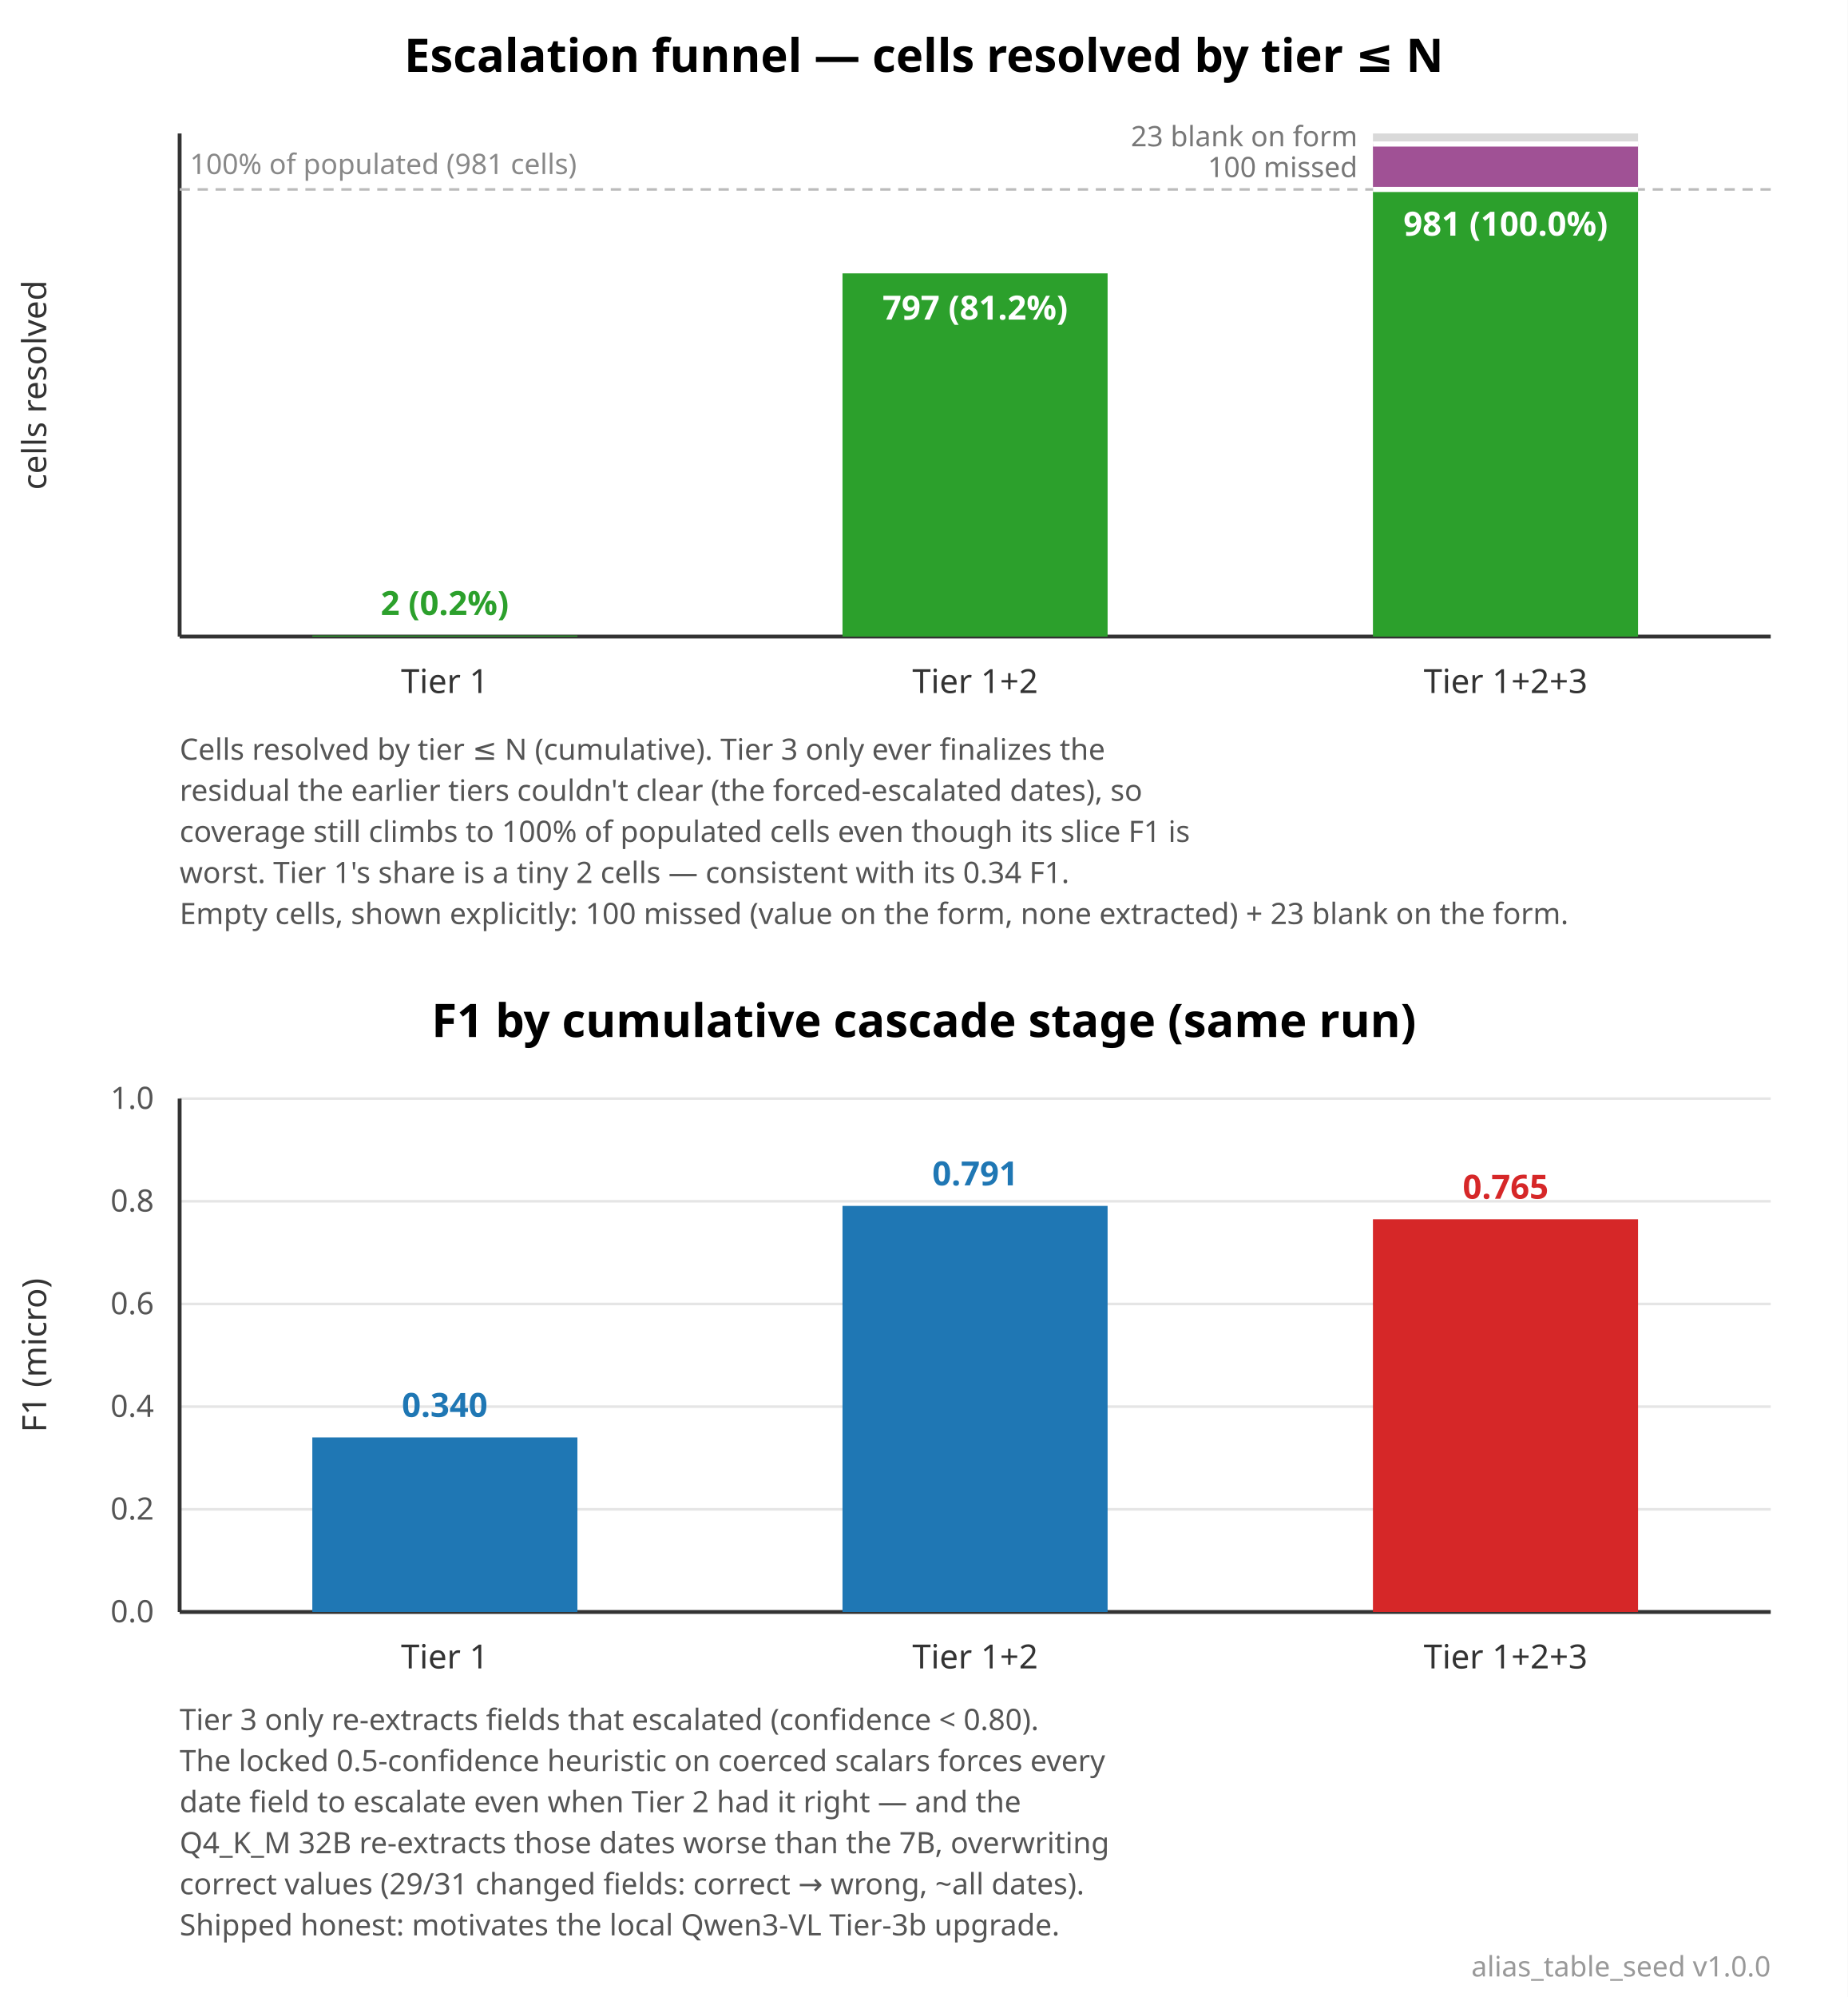
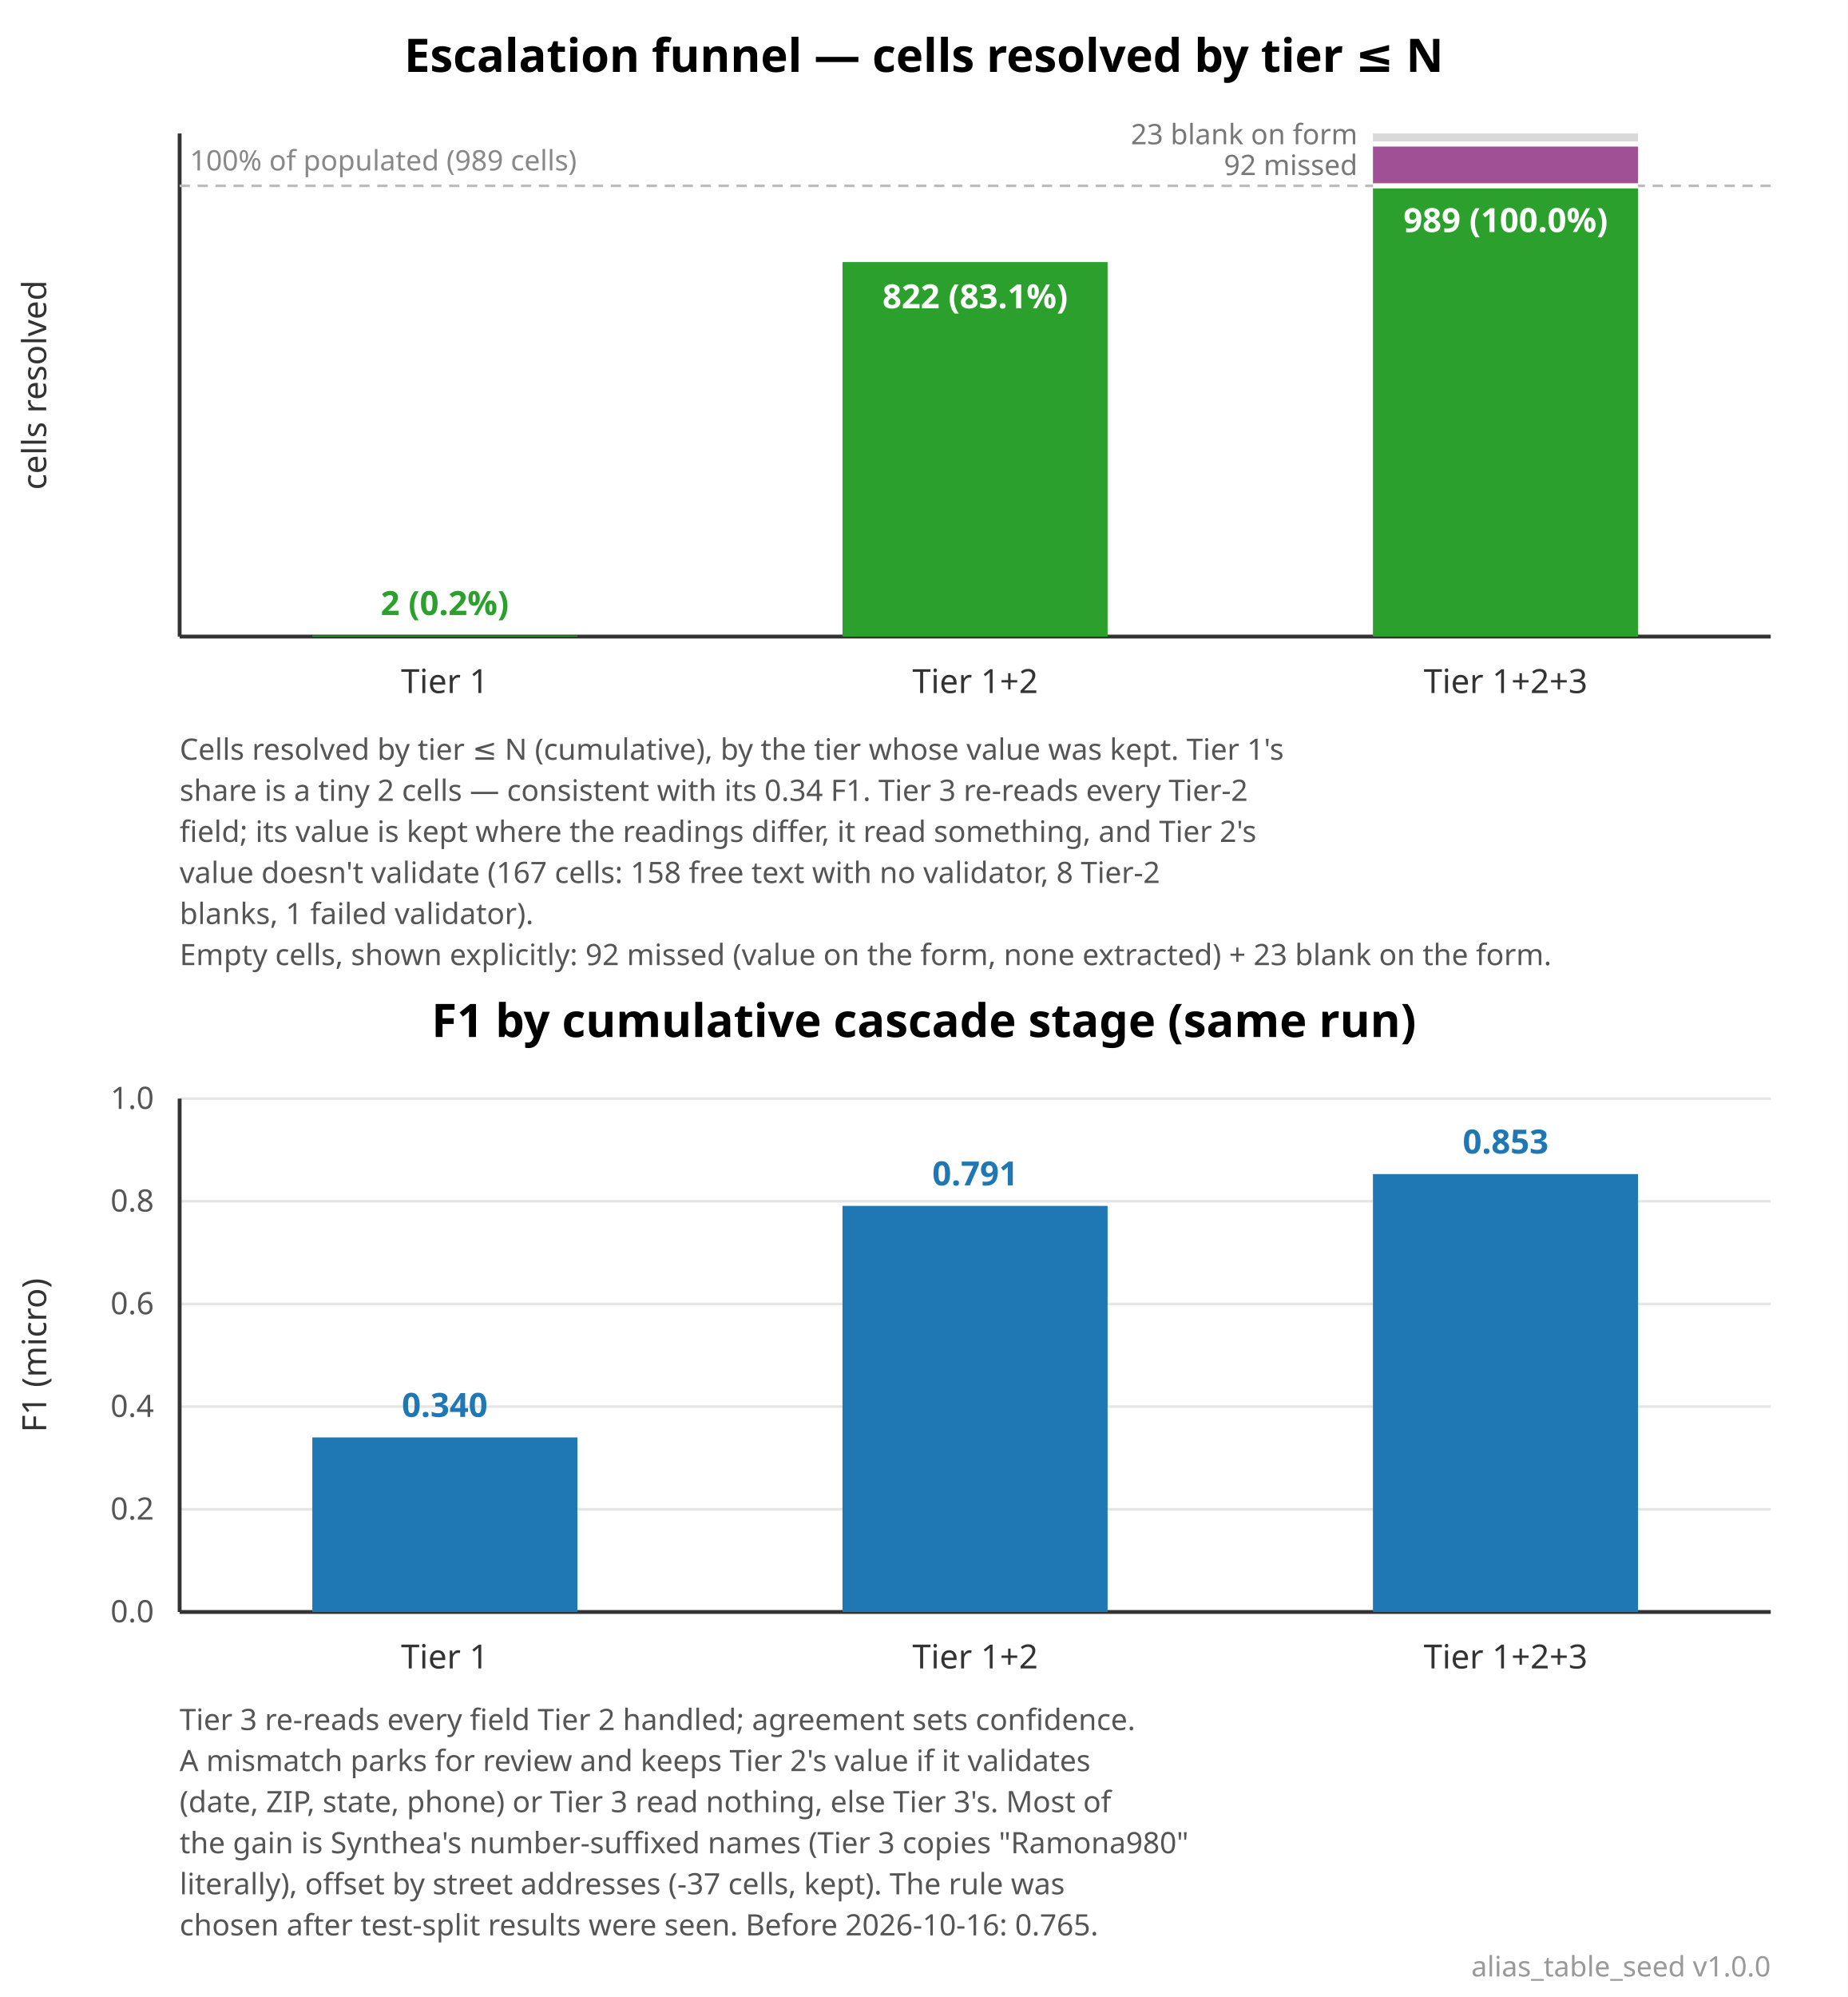
<svg xmlns="http://www.w3.org/2000/svg" width="720" height="778" viewBox="0 0 720 778" font-family="sans-serif">
  <rect width="720" height="778" fill="#ffffff" />
  <text x="360.0" y="28" text-anchor="middle" font-size="18" font-weight="bold">Escalation funnel — cells resolved by tier ≤ N</text>
  <line x1="70" y1="52" x2="70" y2="248" stroke="#333" stroke-width="1.5" />
  <line x1="70" y1="248" x2="690" y2="248" stroke="#333" stroke-width="1.5" />
-   <line x1="70" y1="73.8" x2="690" y2="73.8" stroke="#bbbbbb" stroke-width="1" stroke-dasharray="4 3" />
-   <text x="74" y="67.8" font-size="11" fill="#888">100% of populated (981 cells)</text>
+   <line x1="70" y1="72.4" x2="690" y2="72.4" stroke="#bbbbbb" stroke-width="1" stroke-dasharray="4 3" />
+   <text x="74" y="66.4" font-size="11" fill="#888">100% of populated (989 cells)</text>
  <rect x="121.7" y="247.6" width="103.3" height="0.4" fill="#2ca02c" />
  <text x="173.3" y="239.6" text-anchor="middle" font-size="13" font-weight="bold" fill="#2ca02c">2 (0.2%)</text>
  <text x="173.3" y="270.0" text-anchor="middle" font-size="13" fill="#333">Tier 1</text>
-   <rect x="328.3" y="106.5" width="103.3" height="141.5" fill="#2ca02c" />
-   <text x="380.0" y="124.5" text-anchor="middle" font-size="13" font-weight="bold" fill="#ffffff">797 (81.2%)</text>
+   <rect x="328.3" y="102.1" width="103.3" height="145.9" fill="#2ca02c" />
+   <text x="380.0" y="120.1" text-anchor="middle" font-size="13" font-weight="bold" fill="#ffffff">822 (83.1%)</text>
  <text x="380.0" y="270.0" text-anchor="middle" font-size="13" fill="#333">Tier 1+2</text>
-   <rect x="535.0" y="73.8" width="103.3" height="174.2" fill="#2ca02c" />
-   <rect x="535.0" y="56.1" width="103.3" height="17.8" fill="#a05195" />
+   <rect x="535.0" y="72.4" width="103.3" height="175.6" fill="#2ca02c" />
+   <rect x="535.0" y="56.1" width="103.3" height="16.3" fill="#a05195" />
  <rect x="535.0" y="52.0" width="103.3" height="4.1" fill="#d9d9d9" />
-   <line x1="535.0" y1="73.8" x2="638.3" y2="73.8" stroke="#ffffff" stroke-width="2" />
+   <line x1="535.0" y1="72.4" x2="638.3" y2="72.4" stroke="#ffffff" stroke-width="2" />
  <line x1="535.0" y1="56.1" x2="638.3" y2="56.1" stroke="#ffffff" stroke-width="2" />
-   <text x="529.0" y="69.0" text-anchor="end" font-size="11" fill="#777">100 missed</text>
-   <text x="529.0" y="57.0" text-anchor="end" font-size="11" fill="#777">23 blank on form</text>
-   <text x="586.7" y="91.8" text-anchor="middle" font-size="13" font-weight="bold" fill="#ffffff">981 (100.0%)</text>
+   <text x="529.0" y="68.2" text-anchor="end" font-size="11" fill="#777">92 missed</text>
+   <text x="529.0" y="56.2" text-anchor="end" font-size="11" fill="#777">23 blank on form</text>
+   <text x="586.7" y="90.4" text-anchor="middle" font-size="13" font-weight="bold" fill="#ffffff">989 (100.0%)</text>
  <text x="586.7" y="270.0" text-anchor="middle" font-size="13" fill="#333">Tier 1+2+3</text>
  <text x="18" y="150.0" text-anchor="middle" font-size="13" fill="#333" transform="rotate(-90 18 150.0)">cells resolved</text>
-   <text x="70" y="296.0" font-size="11.5" fill="#555">Cells resolved by tier ≤ N (cumulative). Tier 3 only ever finalizes the</text>
-   <text x="70" y="312.0" font-size="11.5" fill="#555">residual the earlier tiers couldn't clear (the forced-escalated dates), so</text>
-   <text x="70" y="328.0" font-size="11.5" fill="#555">coverage still climbs to 100% of populated cells even though its slice F1 is</text>
-   <text x="70" y="344.0" font-size="11.5" fill="#555">worst. Tier 1's share is a tiny 2 cells — consistent with its 0.34 F1.</text>
-   <text x="70" y="360.0" font-size="11.5" fill="#555">Empty cells, shown explicitly: 100 missed (value on the form, none extracted) + 23 blank on the form.</text>
+   <text x="70" y="296.0" font-size="11.5" fill="#555">Cells resolved by tier ≤ N (cumulative), by the tier whose value was kept. Tier 1's</text>
+   <text x="70" y="312.0" font-size="11.5" fill="#555">share is a tiny 2 cells — consistent with its 0.34 F1. Tier 3 re-reads every Tier-2</text>
+   <text x="70" y="328.0" font-size="11.5" fill="#555">field; its value is kept where the readings differ, it read something, and Tier 2's</text>
+   <text x="70" y="344.0" font-size="11.5" fill="#555">value doesn't validate (167 cells: 158 free text with no validator, 8 Tier-2</text>
+   <text x="70" y="360.0" font-size="11.5" fill="#555">blanks, 1 failed validator).</text>
+   <text x="70" y="376.0" font-size="11.5" fill="#555">Empty cells, shown explicitly: 92 missed (value on the form, none extracted) + 23 blank on the form.</text>
  <text x="360.0" y="404" text-anchor="middle" font-size="18" font-weight="bold">F1 by cumulative cascade stage (same run)</text>
  <line x1="70" y1="628.0" x2="690" y2="628.0" stroke="#e5e5e5" stroke-width="1" />
  <text x="60" y="632.0" text-anchor="end" font-size="12" fill="#555">0.0</text>
  <line x1="70" y1="588.0" x2="690" y2="588.0" stroke="#e5e5e5" stroke-width="1" />
  <text x="60" y="592.0" text-anchor="end" font-size="12" fill="#555">0.2</text>
  <line x1="70" y1="548.0" x2="690" y2="548.0" stroke="#e5e5e5" stroke-width="1" />
  <text x="60" y="552.0" text-anchor="end" font-size="12" fill="#555">0.4</text>
  <line x1="70" y1="508.0" x2="690" y2="508.0" stroke="#e5e5e5" stroke-width="1" />
  <text x="60" y="512.0" text-anchor="end" font-size="12" fill="#555">0.6</text>
  <line x1="70" y1="468.0" x2="690" y2="468.0" stroke="#e5e5e5" stroke-width="1" />
  <text x="60" y="472.0" text-anchor="end" font-size="12" fill="#555">0.8</text>
  <line x1="70" y1="428.0" x2="690" y2="428.0" stroke="#e5e5e5" stroke-width="1" />
  <text x="60" y="432.0" text-anchor="end" font-size="12" fill="#555">1.0</text>
  <line x1="70" y1="428" x2="70" y2="628" stroke="#333" stroke-width="1.5" />
  <line x1="70" y1="628" x2="690" y2="628" stroke="#333" stroke-width="1.5" />
  <rect x="121.7" y="560.0" width="103.3" height="68.0" fill="#1f77b4" />
  <text x="173.3" y="552.0" text-anchor="middle" font-size="13" font-weight="bold" fill="#1f77b4">0.340</text>
  <text x="173.3" y="650.0" text-anchor="middle" font-size="13" fill="#333">Tier 1</text>
  <rect x="328.3" y="469.8" width="103.3" height="158.2" fill="#1f77b4" />
  <text x="380.0" y="461.8" text-anchor="middle" font-size="13" font-weight="bold" fill="#1f77b4">0.791</text>
  <text x="380.0" y="650.0" text-anchor="middle" font-size="13" fill="#333">Tier 1+2</text>
-   <rect x="535.0" y="475.0" width="103.3" height="153.0" fill="#d62728" />
-   <text x="586.7" y="467.0" text-anchor="middle" font-size="13" font-weight="bold" fill="#d62728">0.765</text>
+   <rect x="535.0" y="457.4" width="103.3" height="170.6" fill="#1f77b4" />
+   <text x="586.7" y="449.4" text-anchor="middle" font-size="13" font-weight="bold" fill="#1f77b4">0.853</text>
  <text x="586.7" y="650.0" text-anchor="middle" font-size="13" fill="#333">Tier 1+2+3</text>
  <text x="18" y="528.0" text-anchor="middle" font-size="13" fill="#333" transform="rotate(-90 18 528.0)">F1 (micro)</text>
-   <text x="70" y="674.0" font-size="11.5" fill="#555">Tier 3 only re-extracts fields that escalated (confidence &lt; 0.80).</text>
-   <text x="70" y="690.0" font-size="11.5" fill="#555">The locked 0.5-confidence heuristic on coerced scalars forces every</text>
-   <text x="70" y="706.0" font-size="11.5" fill="#555">date field to escalate even when Tier 2 had it right — and the</text>
-   <text x="70" y="722.0" font-size="11.5" fill="#555">Q4_K_M 32B re-extracts those dates worse than the 7B, overwriting</text>
-   <text x="70" y="738.0" font-size="11.5" fill="#555">correct values (29/31 changed fields: correct → wrong, ~all dates).</text>
-   <text x="70" y="754.0" font-size="11.5" fill="#555">Shipped honest: motivates the local Qwen3-VL Tier-3b upgrade.</text>
+   <text x="70" y="674.0" font-size="11.5" fill="#555">Tier 3 re-reads every field Tier 2 handled; agreement sets confidence.</text>
+   <text x="70" y="690.0" font-size="11.5" fill="#555">A mismatch parks for review and keeps Tier 2's value if it validates</text>
+   <text x="70" y="706.0" font-size="11.5" fill="#555">(date, ZIP, state, phone) or Tier 3 read nothing, else Tier 3's. Most of</text>
+   <text x="70" y="722.0" font-size="11.5" fill="#555">the gain is Synthea's number-suffixed names (Tier 3 copies "Ramona980"</text>
+   <text x="70" y="738.0" font-size="11.5" fill="#555">literally), offset by street addresses (-37 cells, kept). The rule was</text>
+   <text x="70" y="754.0" font-size="11.5" fill="#555">chosen after test-split results were seen. Before 2026-10-16: 0.765.</text>
  <text x="690" y="770" text-anchor="end" font-size="11" fill="#999">alias_table_seed v1.0.0</text>
</svg>
